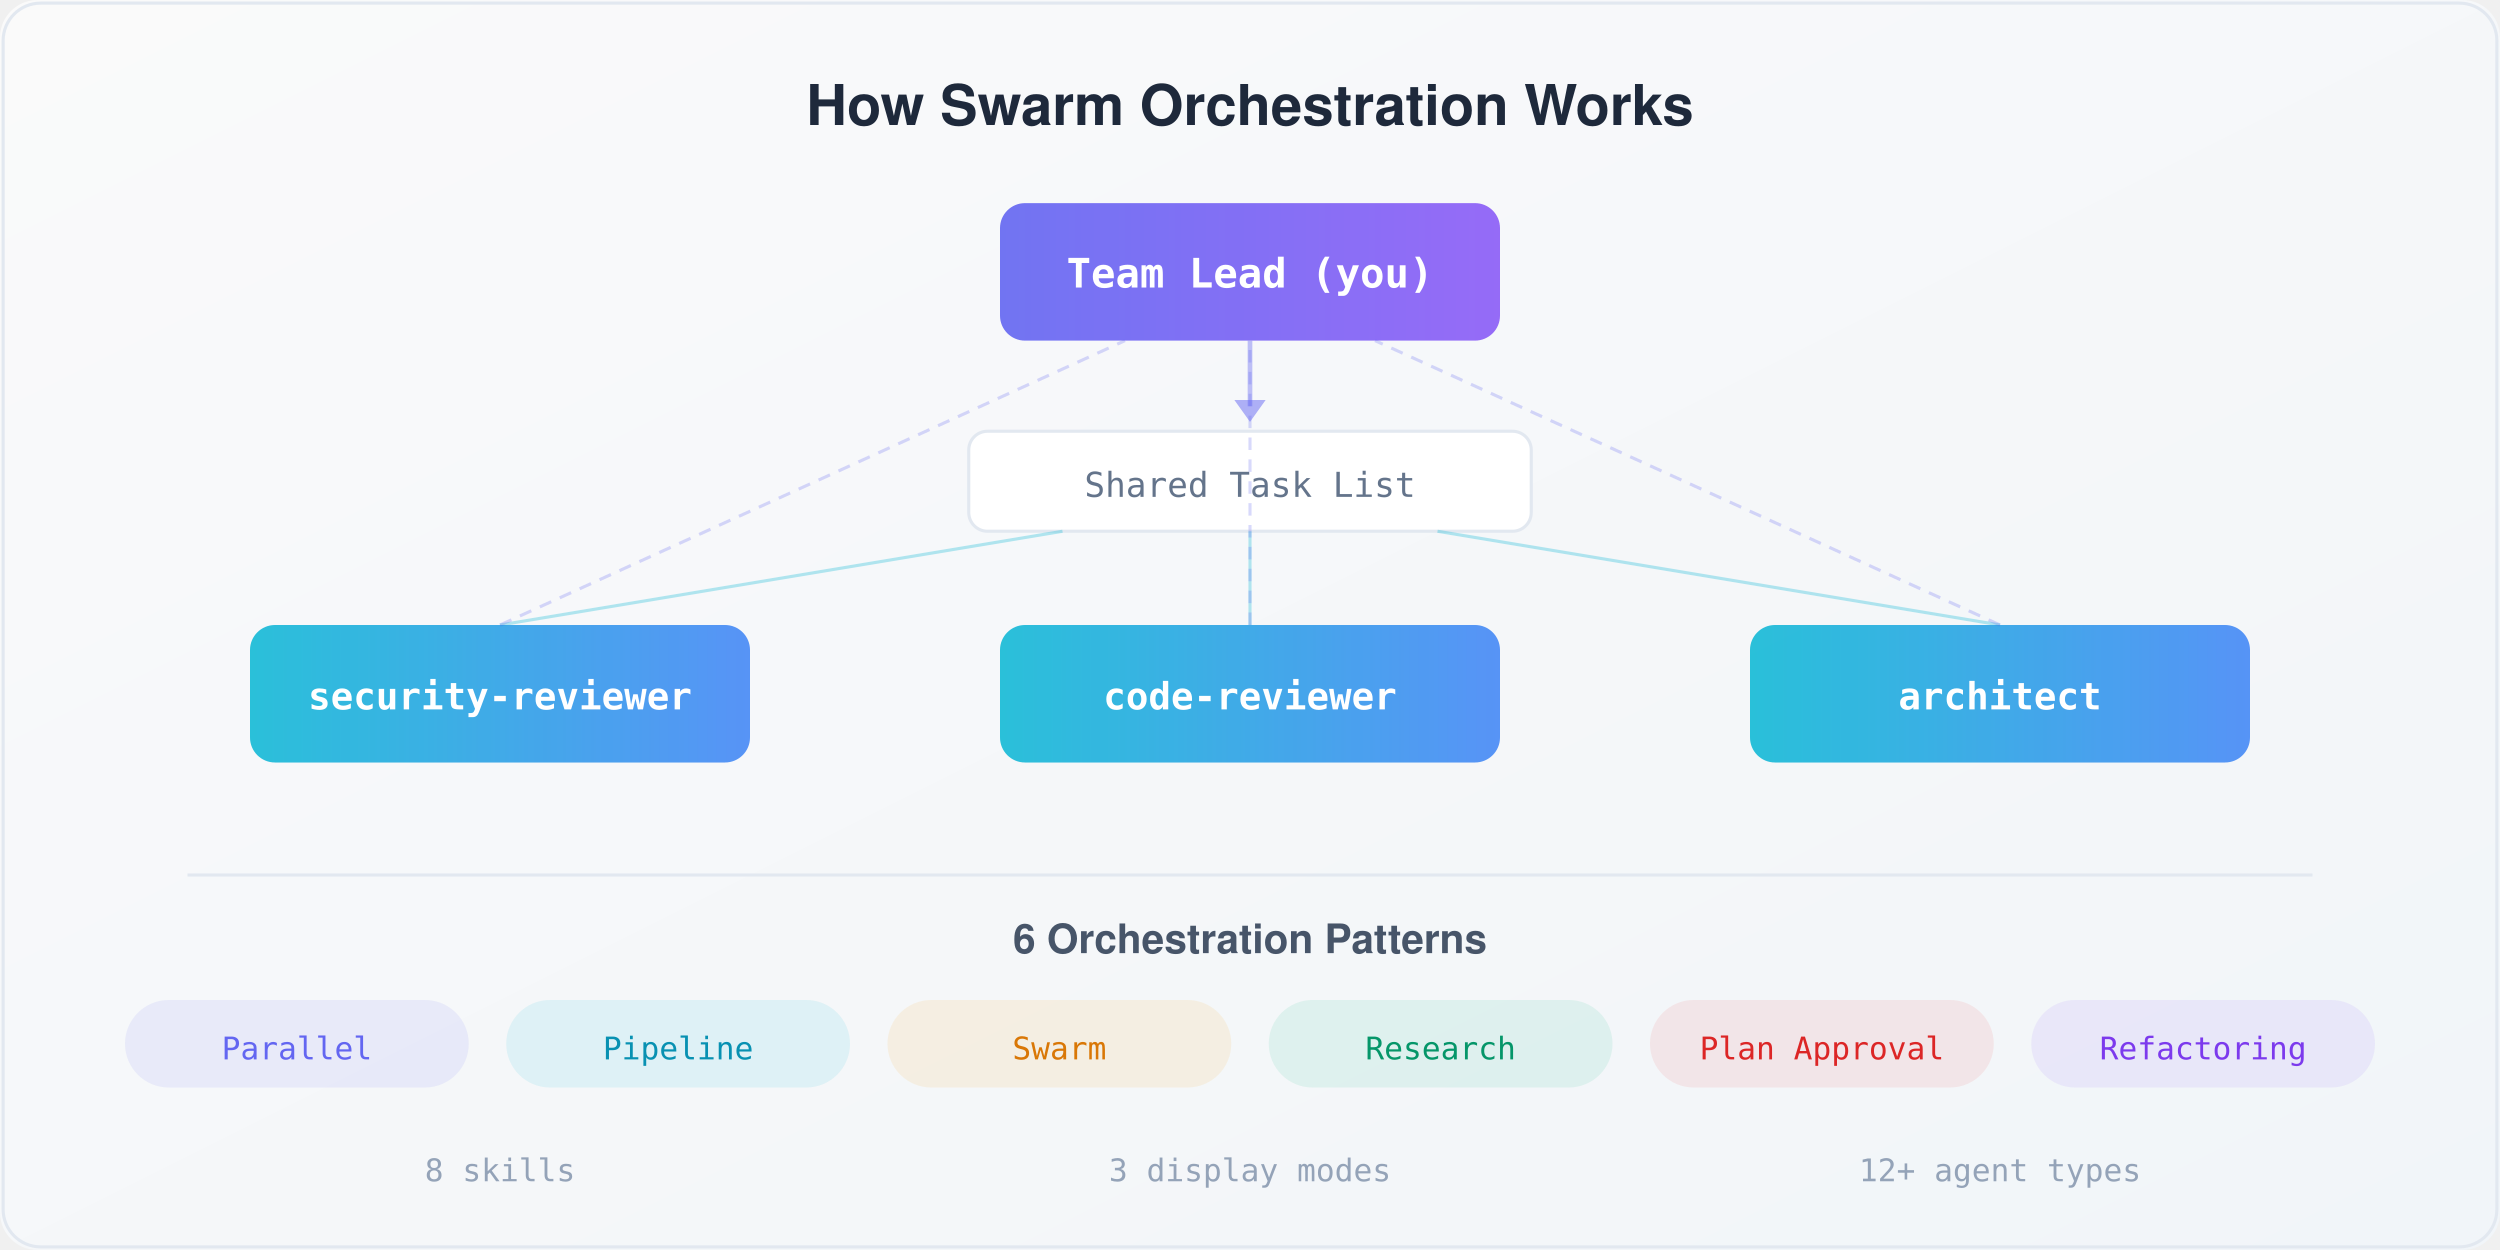
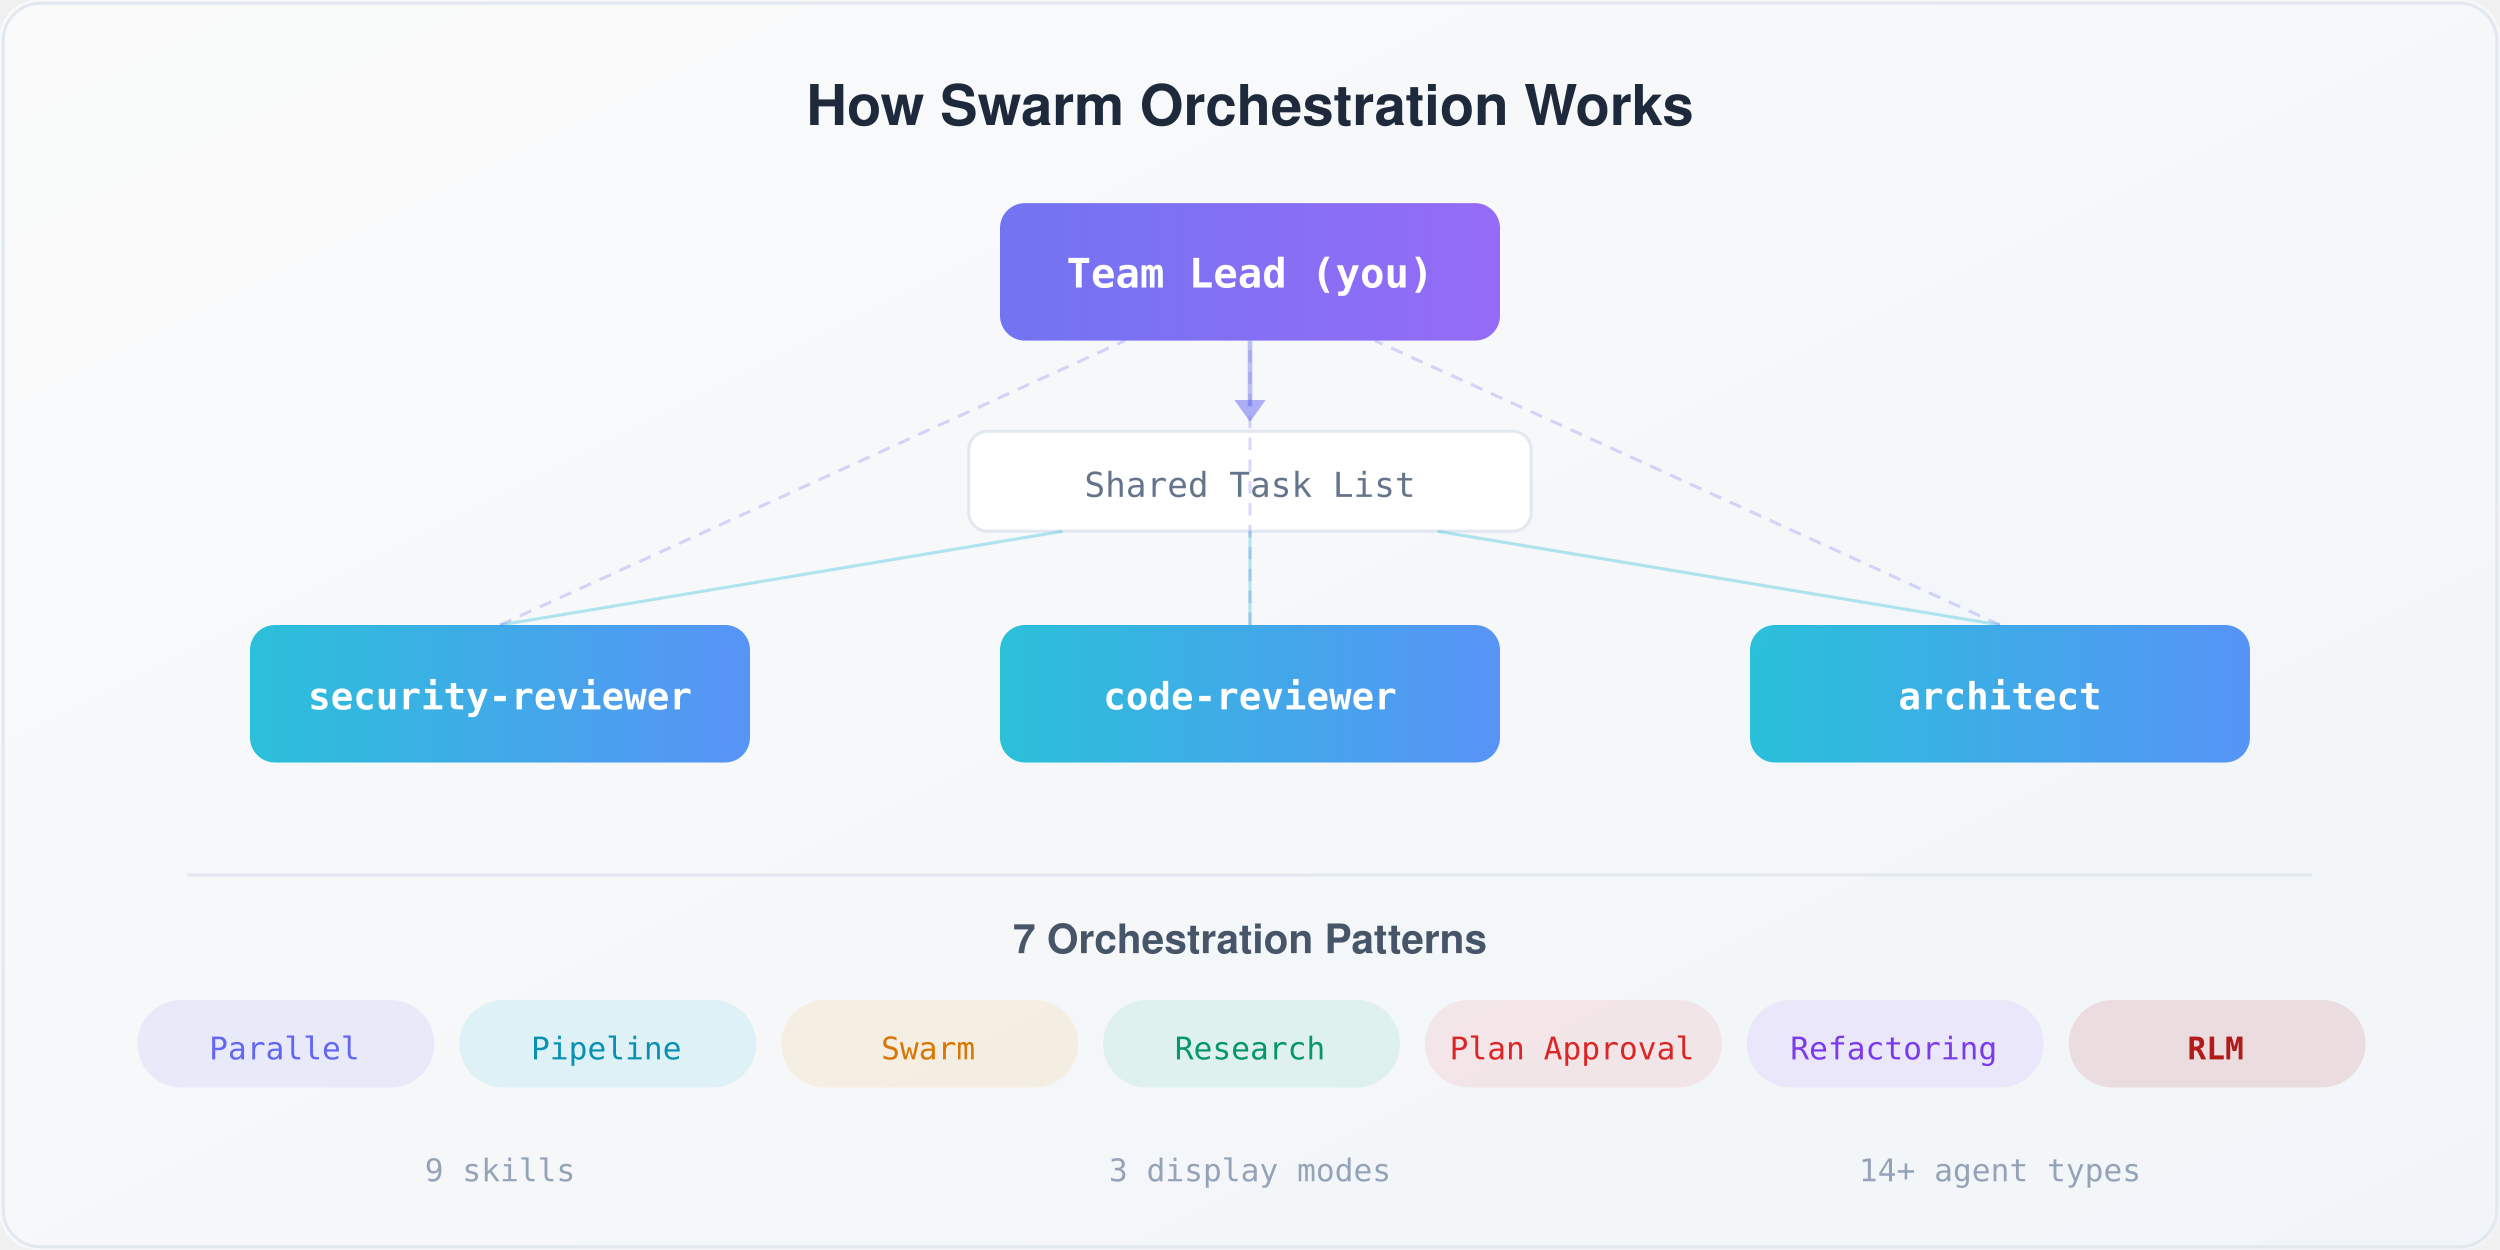
<svg xmlns="http://www.w3.org/2000/svg" viewBox="0 0 800 400" width="800" height="400">
  <defs>
    <linearGradient id="ibg" x1="0%" y1="0%" x2="100%" y2="100%">
      <stop offset="0%" style="stop-color:#fafafa" />
      <stop offset="100%" style="stop-color:#f1f5f9" />
    </linearGradient>
    <linearGradient id="purple" x1="0%" y1="0%" x2="100%" y2="0%">
      <stop offset="0%" style="stop-color:#6366f1" />
      <stop offset="100%" style="stop-color:#8b5cf6" />
    </linearGradient>
    <linearGradient id="cyan" x1="0%" y1="0%" x2="100%" y2="0%">
      <stop offset="0%" style="stop-color:#06b6d4" />
      <stop offset="100%" style="stop-color:#3b82f6" />
    </linearGradient>
    <linearGradient id="amber" x1="0%" y1="0%" x2="100%" y2="0%">
      <stop offset="0%" style="stop-color:#f59e0b" />
      <stop offset="100%" style="stop-color:#ef4444" />
    </linearGradient>
  </defs>
  <rect width="800" height="400" fill="url(#ibg)" rx="12" />
  <rect x="1" y="1" width="798" height="398" fill="none" stroke="#e2e8f0" stroke-width="1" rx="12" />
  <text x="400" y="40" font-family="-apple-system, BlinkMacSystemFont, 'Segoe UI', Helvetica, Arial, sans-serif" font-size="18" font-weight="700" fill="#1e293b" text-anchor="middle">How Swarm Orchestration Works</text>
  <rect x="320" y="65" width="160" height="44" rx="8" fill="url(#purple)" opacity="0.9" />
  <text x="400" y="92" font-family="monospace" font-size="13" font-weight="600" fill="white" text-anchor="middle">Team Lead (you)</text>
  <line x1="400" y1="109" x2="400" y2="130" stroke="#6366f1" stroke-width="1.5" opacity="0.4" />
  <polygon points="400,135 395,128 405,128" fill="#6366f1" opacity="0.5" />
  <rect x="310" y="138" width="180" height="32" rx="6" fill="white" stroke="#e2e8f0" stroke-width="1" />
  <text x="400" y="159" font-family="monospace" font-size="11" fill="#64748b" text-anchor="middle">Shared Task List</text>
  <line x1="340" y1="170" x2="160" y2="200" stroke="#06b6d4" stroke-width="1" opacity="0.3" />
  <line x1="400" y1="170" x2="400" y2="200" stroke="#06b6d4" stroke-width="1" opacity="0.3" />
  <line x1="460" y1="170" x2="640" y2="200" stroke="#06b6d4" stroke-width="1" opacity="0.3" />
  <rect x="80" y="200" width="160" height="44" rx="8" fill="url(#cyan)" opacity="0.85" />
  <text x="160" y="227" font-family="monospace" font-size="12" font-weight="600" fill="white" text-anchor="middle">security-reviewer</text>
  <rect x="320" y="200" width="160" height="44" rx="8" fill="url(#cyan)" opacity="0.85" />
  <text x="400" y="227" font-family="monospace" font-size="12" font-weight="600" fill="white" text-anchor="middle">code-reviewer</text>
  <rect x="560" y="200" width="160" height="44" rx="8" fill="url(#cyan)" opacity="0.85" />
  <text x="640" y="227" font-family="monospace" font-size="12" font-weight="600" fill="white" text-anchor="middle">architect</text>
  <line x1="160" y1="200" x2="360" y2="109" stroke="#6366f1" stroke-width="1" stroke-dasharray="4,3" opacity="0.25" />
  <line x1="400" y1="200" x2="400" y2="109" stroke="#6366f1" stroke-width="1" stroke-dasharray="4,3" opacity="0.25" />
  <line x1="640" y1="200" x2="440" y2="109" stroke="#6366f1" stroke-width="1" stroke-dasharray="4,3" opacity="0.25" />
  <line x1="60" y1="280" x2="740" y2="280" stroke="#e2e8f0" stroke-width="1" />
-   <text x="400" y="305" font-family="-apple-system, BlinkMacSystemFont, 'Segoe UI', Helvetica, Arial, sans-serif" font-size="13" font-weight="600" fill="#475569" text-anchor="middle">6 Orchestration Patterns</text>
-   <rect x="40" y="320" width="110" height="28" rx="14" fill="#6366f1" opacity="0.1" />
-   <text x="95" y="339" font-family="monospace" font-size="10" fill="#6366f1" text-anchor="middle">Parallel</text>
-   <rect x="162" y="320" width="110" height="28" rx="14" fill="#06b6d4" opacity="0.1" />
-   <text x="217" y="339" font-family="monospace" font-size="10" fill="#0891b2" text-anchor="middle">Pipeline</text>
-   <rect x="284" y="320" width="110" height="28" rx="14" fill="#f59e0b" opacity="0.1" />
-   <text x="339" y="339" font-family="monospace" font-size="10" fill="#d97706" text-anchor="middle">Swarm</text>
-   <rect x="406" y="320" width="110" height="28" rx="14" fill="#10b981" opacity="0.1" />
-   <text x="461" y="339" font-family="monospace" font-size="10" fill="#059669" text-anchor="middle">Research</text>
-   <rect x="528" y="320" width="110" height="28" rx="14" fill="#ef4444" opacity="0.1" />
-   <text x="583" y="339" font-family="monospace" font-size="10" fill="#dc2626" text-anchor="middle">Plan Approval</text>
-   <rect x="650" y="320" width="110" height="28" rx="14" fill="#8b5cf6" opacity="0.1" />
-   <text x="705" y="339" font-family="monospace" font-size="10" fill="#7c3aed" text-anchor="middle">Refactoring</text>
-   <text x="160" y="378" font-family="monospace" font-size="10" fill="#94a3b8" text-anchor="middle">8 skills</text>
+   <text x="400" y="305" font-family="-apple-system, BlinkMacSystemFont, 'Segoe UI', Helvetica, Arial, sans-serif" font-size="13" font-weight="600" fill="#475569" text-anchor="middle">7 Orchestration Patterns</text>
+   <rect x="44" y="320" width="95" height="28" rx="14" fill="#6366f1" opacity="0.1" />
+   <text x="91" y="339" font-family="monospace" font-size="10" fill="#6366f1" text-anchor="middle">Parallel</text>
+   <rect x="147" y="320" width="95" height="28" rx="14" fill="#06b6d4" opacity="0.1" />
+   <text x="194" y="339" font-family="monospace" font-size="10" fill="#0891b2" text-anchor="middle">Pipeline</text>
+   <rect x="250" y="320" width="95" height="28" rx="14" fill="#f59e0b" opacity="0.1" />
+   <text x="297" y="339" font-family="monospace" font-size="10" fill="#d97706" text-anchor="middle">Swarm</text>
+   <rect x="353" y="320" width="95" height="28" rx="14" fill="#10b981" opacity="0.1" />
+   <text x="400" y="339" font-family="monospace" font-size="10" fill="#059669" text-anchor="middle">Research</text>
+   <rect x="456" y="320" width="95" height="28" rx="14" fill="#ef4444" opacity="0.1" />
+   <text x="503" y="339" font-family="monospace" font-size="10" fill="#dc2626" text-anchor="middle">Plan Approval</text>
+   <rect x="559" y="320" width="95" height="28" rx="14" fill="#8b5cf6" opacity="0.1" />
+   <text x="606" y="339" font-family="monospace" font-size="10" fill="#7c3aed" text-anchor="middle">Refactoring</text>
+   <rect x="662" y="320" width="95" height="28" rx="14" fill="#b31b1b" opacity="0.12" />
+   <text x="709" y="339" font-family="monospace" font-size="10" font-weight="600" fill="#b31b1b" text-anchor="middle">RLM</text>
+   <text x="160" y="378" font-family="monospace" font-size="10" fill="#94a3b8" text-anchor="middle">9 skills</text>
  <text x="400" y="378" font-family="monospace" font-size="10" fill="#94a3b8" text-anchor="middle">3 display modes</text>
-   <text x="640" y="378" font-family="monospace" font-size="10" fill="#94a3b8" text-anchor="middle">12+ agent types</text>
+   <text x="640" y="378" font-family="monospace" font-size="10" fill="#94a3b8" text-anchor="middle">14+ agent types</text>
</svg>
